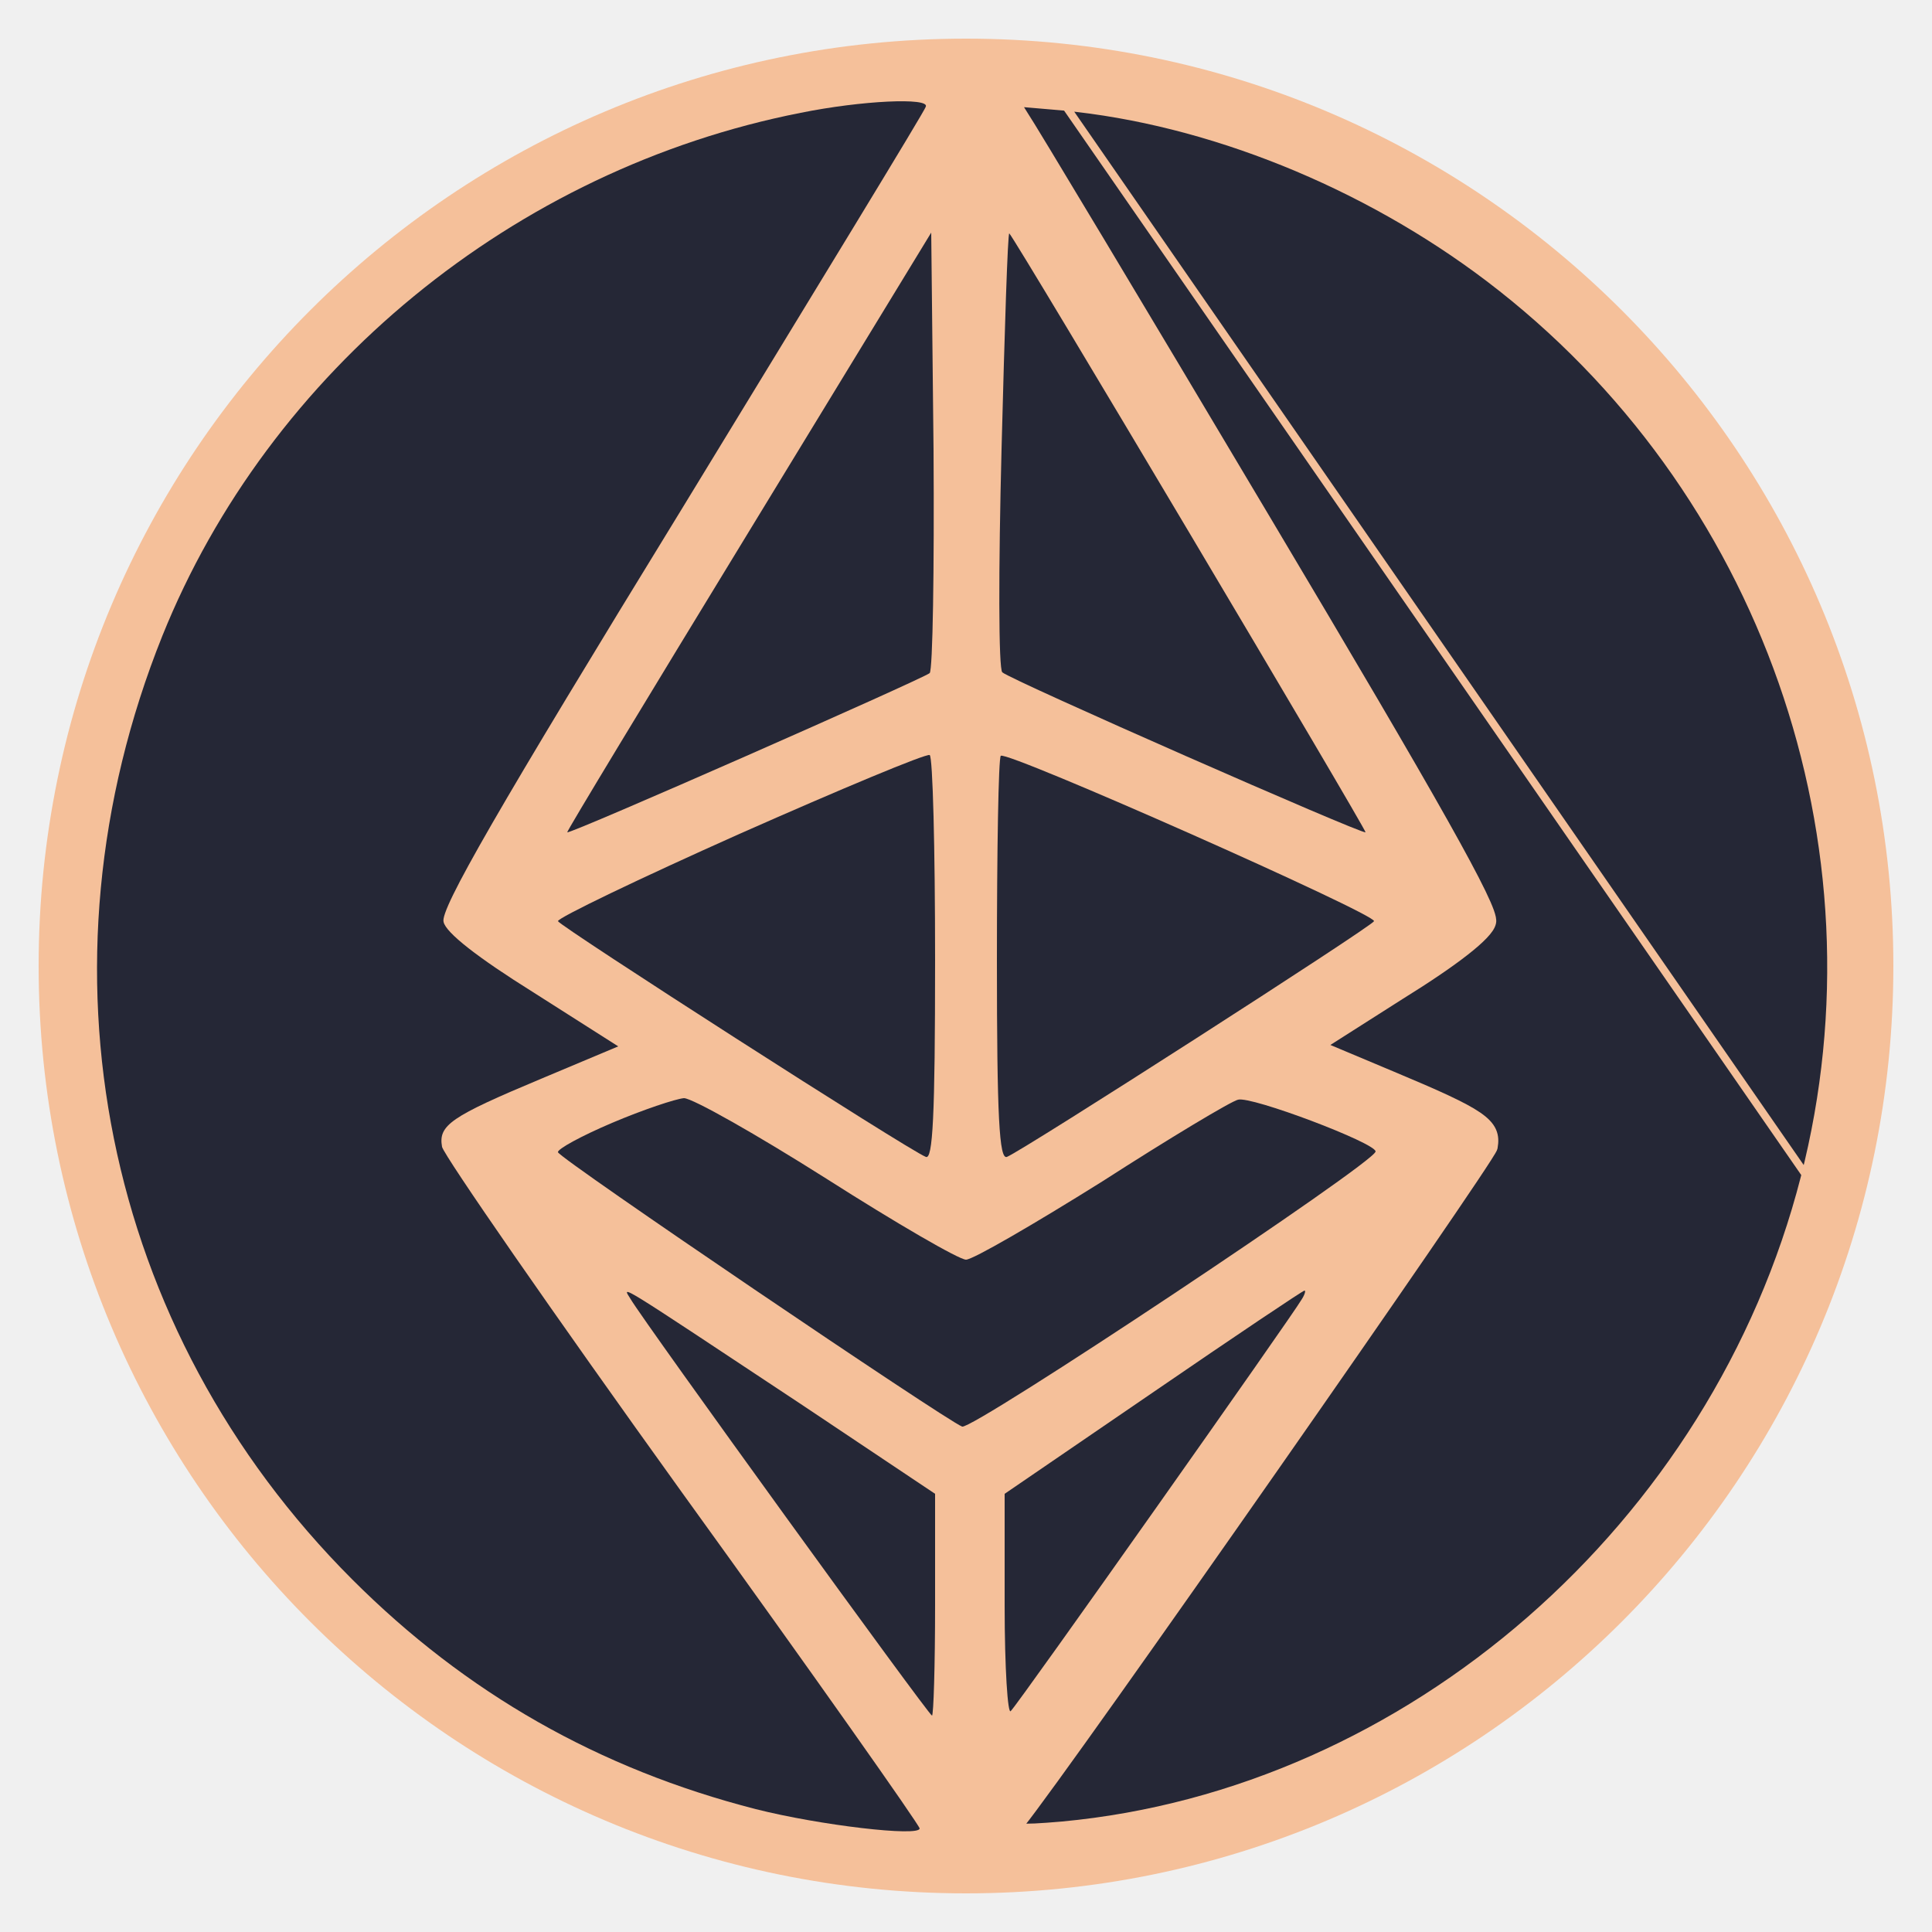
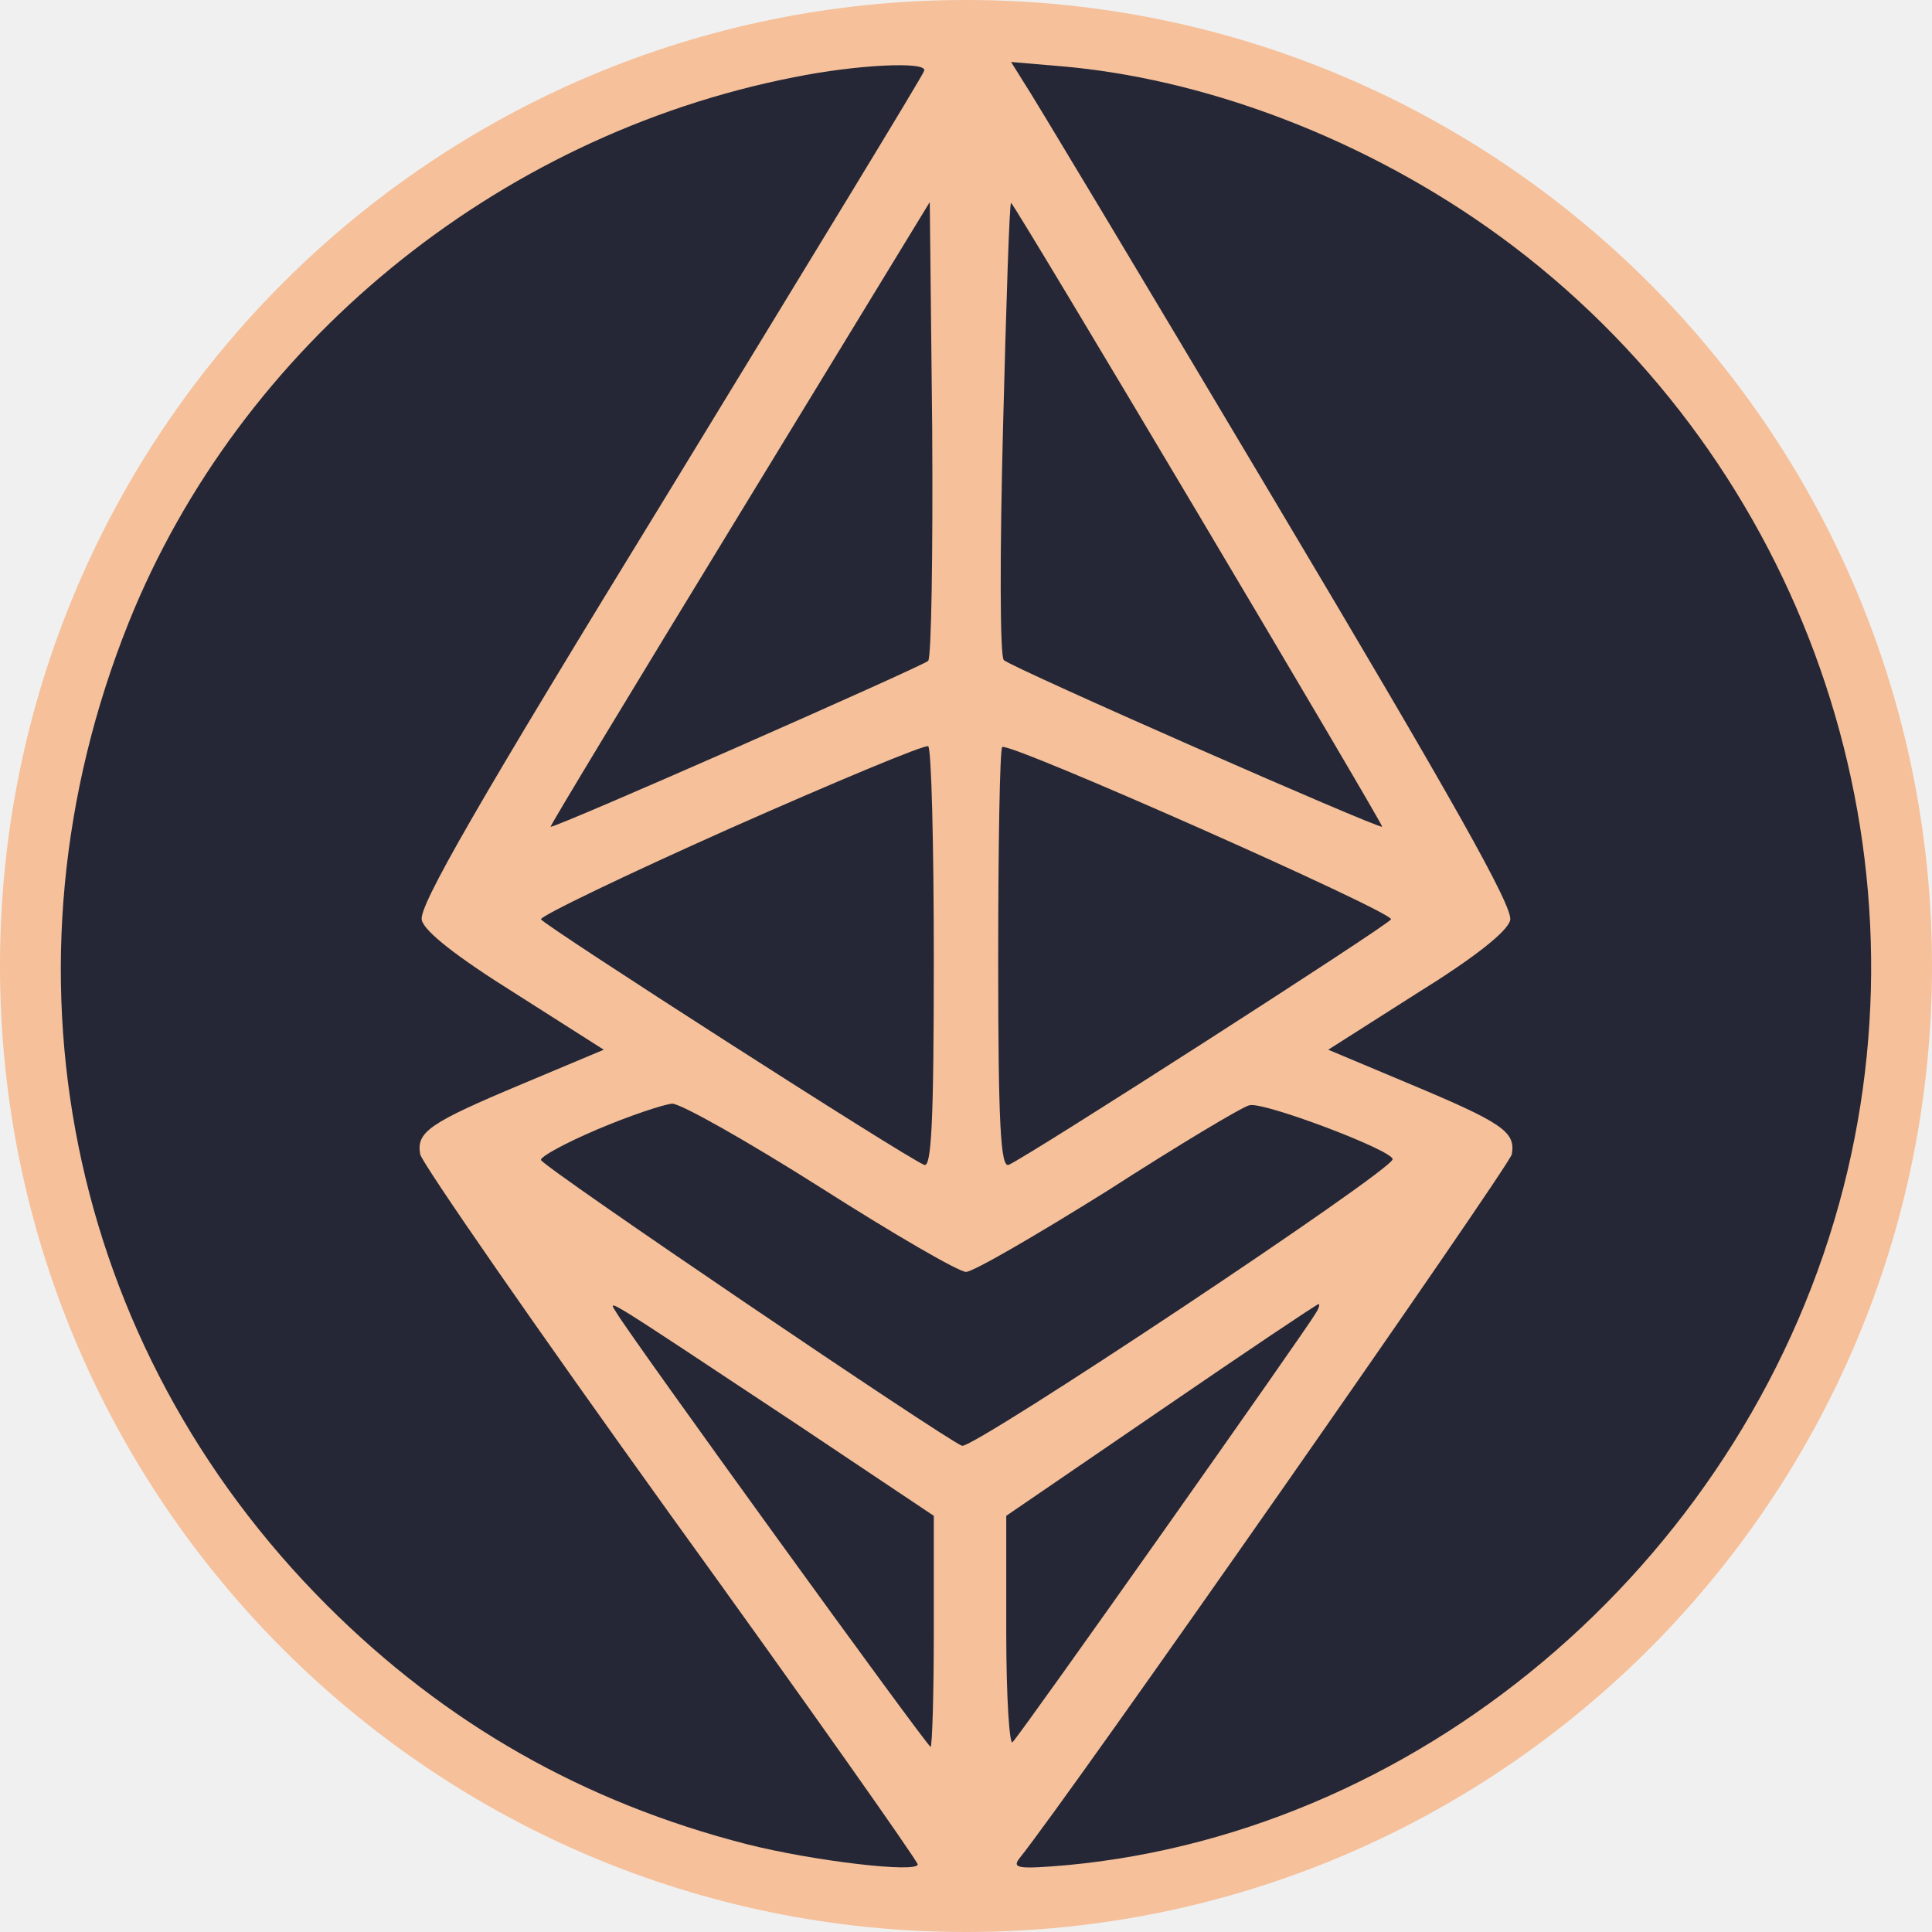
- <svg xmlns="http://www.w3.org/2000/svg" width="250" height="250" viewBox="0 0 250 250" fill="none">
-   <circle cx="125" cy="125" r="120" fill="#F5C09A" />
-   <path d="M103.6 14.6C66.5 21.9 34.8 48 21 82.3C3.8 125.2 13.3 172.1 45.6 204.4C60.3 219.1 77.5 228.9 97.8 234.1C106.1 236.2 119 237.7 119 236.6C119 236.2 105.2 216.6 88.3 193.2C71.4 169.7 57.5 149.6 57.2 148.4C56.7 145.6 58.3 144.5 70 139.6L80 135.4L69 128.4C61.8 123.9 57.7 120.7 57.4 119.3C56.9 117.7 64.4 104.7 88.2 65.9C105.4 37.7 119.7 14.3 119.8 13.8C120.3 12.6 111.5 13 103.6 14.6Z" fill="#252736" />
-   <path d="M193.292 148.488L193.289 148.505L193.285 148.521C193.262 148.612 193.215 148.705 193.186 148.762C193.148 148.834 193.098 148.922 193.038 149.023C192.919 149.225 192.751 149.495 192.54 149.826C192.116 150.491 191.506 151.416 190.738 152.565C189.2 154.864 187.02 158.068 184.395 161.891C179.146 169.538 172.117 179.667 164.897 189.999C150.475 210.64 135.27 232.123 131.995 236.206C131.936 236.286 131.892 236.352 131.86 236.405C131.912 236.417 131.979 236.43 132.066 236.442C132.443 236.492 133.041 236.497 133.939 236.455C134.829 236.414 135.983 236.327 137.456 236.202C182.336 232.021 221.966 197.479 233.516 152.376L233.516 152.376C244.565 109.273 228.339 63.078 192.698 35.998C176.566 23.75 156.355 15.589 137.555 13.798C137.554 13.798 137.554 13.798 137.553 13.798L131.554 13.284L132.518 14.826C133.495 16.253 147.58 39.729 163.83 67.044C174.879 85.594 182.282 98.199 186.873 106.368C189.168 110.451 190.765 113.434 191.764 115.499C192.263 116.531 192.619 117.346 192.838 117.96C192.947 118.267 193.026 118.535 193.071 118.763C193.113 118.974 193.137 119.205 193.087 119.412C193.03 119.673 192.894 119.937 192.721 120.193C192.543 120.456 192.307 120.738 192.022 121.038C191.451 121.638 190.656 122.336 189.659 123.118C187.664 124.684 184.822 126.619 181.266 128.823C181.265 128.824 181.264 128.824 181.263 128.825L171.075 135.309L180.193 139.139C186.025 141.581 189.406 143.102 191.258 144.375C192.192 145.017 192.794 145.633 193.111 146.325C193.433 147.028 193.426 147.737 193.292 148.488ZM131.799 236.534C131.799 236.534 131.8 236.533 131.8 236.532L131.799 236.534ZM234 152.5C245.1 109.2 228.8 62.8 193 35.6C176.8 23.3 156.5 15.1 137.6 13.3L234 152.5Z" fill="#252736" stroke="#F5C09A" />
-   <path d="M96.9 68.8C83.9 90.1 73.3 107.6 73.4 107.7C73.7 108 119.3 87.9 120.3 87.1C120.7 86.7 120.9 73.7 120.8 58.2L120.5 30.1L96.9 68.8Z" fill="#252736" />
-   <path d="M129.6 58.1C129.2 73.6 129.2 86.6 129.7 87C130.8 88 176.3 108 176.7 107.7C176.9 107.5 131.5 31.1 130.6 30.2C130.4 30.1 130 42.6 129.6 58.1Z" fill="#252736" />
-   <path d="M95.7 107.9C82.7 113.7 72.1 118.8 72.2 119.2C72.5 119.9 117.5 148.8 119.8 149.7C120.7 150.1 121 144.6 121 124.2C121 109.8 120.7 97.9 120.3 97.7C119.8 97.5 108.8 102.1 95.7 107.9Z" fill="#252736" />
-   <path d="M129.5 97.8C129.2 98.1 129 110 129 124.3C129 144.6 129.3 150.1 130.3 149.7C132.5 148.8 177.5 119.9 177.8 119.2C178.1 118.3 130.3 97.1 129.5 97.8Z" fill="#252736" />
-   <path d="M79.2 145.3C75.2 147 72.1 148.7 72.2 149.1C72.5 150 122.4 183.8 124.5 184.6C125.8 185.1 178 150.4 178 149C178 147.9 161.9 141.8 160.2 142.3C159.3 142.5 151.3 147.3 142.6 152.9C133.8 158.4 125.9 163 125 163C124.1 163 116 158.3 106.9 152.5C97.9 146.8 89.6 142.1 88.5 142.1C87.4 142.2 83.2 143.6 79.2 145.3Z" fill="#252736" />
-   <path d="M81.6 168.1C83.5 171.3 120.2 222 120.6 222C120.8 222 121 215.5 121 207.7V193.3L103.8 181.8C79.2 165.5 80.5 166.3 81.6 168.1Z" fill="#252736" />
-   <path d="M149.3 180.1L130 193.3V207.8C130 215.8 130.4 222 130.8 221.4C131.9 220.3 167.4 170 168.4 168.2C168.8 167.6 169 167 168.8 167C168.6 167 159.8 172.9 149.3 180.1Z" fill="#252736" />
+ <svg xmlns="http://www.w3.org/2000/svg" width="24" height="24" viewBox="0 0 24 24" fill="none">
+   <g clip-path="url(#clip0)">
+     <circle cx="12" cy="12" r="12" fill="#F5C09A" />
+     <path d="M9.86 0.96C6.15 1.69 2.98 4.3 1.6 7.73C-0.12 12.02 0.83 16.71 4.06 19.94C5.53 21.41 7.25 22.39 9.28 22.91C10.11 23.12 11.4 23.27 11.4 23.16C11.4 23.12 10.02 21.16 8.33 18.82C6.64 16.47 5.25 14.46 5.22 14.34C5.17 14.06 5.33 13.95 6.5 13.46L7.5 13.04L6.4 12.34C5.68 11.89 5.27 11.57 5.24 11.43C5.19 11.27 5.94 9.97 8.32 6.09C10.04 3.27 11.47 0.93 11.48 0.88C11.53 0.76 10.65 0.8 9.86 0.96Z" fill="#252736" />
+     <path d="M12.71 1.01C12.8 1.14 14.21 3.49 15.84 6.23C18.05 9.94 18.8 11.27 18.76 11.43C18.73 11.57 18.31 11.9 17.6 12.34L16.5 13.04L17.5 13.46C18.67 13.95 18.83 14.06 18.78 14.34C18.74 14.5 13.31 22.28 12.66 23.09C12.57 23.21 12.66 23.22 13.25 23.17C17.76 22.75 21.74 19.28 22.9 14.75C24.01 10.42 22.38 5.78 18.8 3.06C17.18 1.83 15.15 1.01 13.26 0.83L12.56 0.77L12.71 1.01Z" fill="#252736" />
+     <path d="M9.19 6.38C7.89 8.51 6.83 10.26 6.84 10.27C6.87 10.3 11.43 8.29 11.53 8.21C11.57 8.17 11.59 6.87 11.58 5.32L11.55 2.51L9.19 6.38Z" fill="#252736" />
+     <path d="M12.46 5.31C12.42 6.86 12.42 8.16 12.47 8.2C12.58 8.3 17.13 10.3 17.17 10.27C17.19 10.25 12.65 2.61 12.56 2.52C12.54 2.51 12.5 3.76 12.46 5.31Z" fill="#252736" />
+     <path d="M9.07 10.29C7.77 10.87 6.71 11.38 6.72 11.42C6.75 11.49 11.25 14.38 11.48 14.47C11.57 14.51 11.6 13.96 11.6 11.92C11.6 10.48 11.57 9.29 11.53 9.27C11.48 9.25 10.38 9.71 9.07 10.29Z" fill="#252736" />
+     <path d="M12.45 9.28C12.42 9.31 12.4 10.5 12.4 11.93C12.4 13.96 12.43 14.51 12.53 14.47C12.75 14.38 17.25 11.49 17.28 11.42C17.31 11.33 12.53 9.21 12.45 9.28Z" fill="#252736" />
+     <path d="M7.42 14.03C7.02 14.2 6.71 14.37 6.72 14.41C6.75 14.5 11.74 17.88 11.95 17.96C12.08 18.01 17.3 14.54 17.3 14.4C17.3 14.29 15.69 13.68 15.52 13.73C15.43 13.75 14.63 14.23 13.76 14.79C12.88 15.34 12.09 15.8 12 15.8C11.91 15.8 11.1 15.33 10.19 14.75C9.29 14.18 8.46 13.71 8.35 13.71C8.24 13.72 7.82 13.86 7.42 14.03Z" fill="#252736" />
+     <path d="M7.66 16.31C7.85 16.63 11.52 21.7 11.56 21.7C11.58 21.7 11.6 21.05 11.6 20.27V18.83L9.88 17.68C7.42 16.05 7.55 16.13 7.66 16.31Z" fill="#252736" />
+     <path d="M14.43 17.51L12.5 18.83V20.28C12.5 21.08 12.54 21.7 12.58 21.64C12.69 21.53 16.24 16.5 16.34 16.32C16.38 16.26 16.4 16.2 16.38 16.2C16.36 16.2 15.48 16.79 14.43 17.51Z" fill="#252736" />
+   </g>
+   <defs>
+     <clipPath id="clip0">
+       <rect width="24" height="24" fill="white" />
+     </clipPath>
+   </defs>
</svg>
